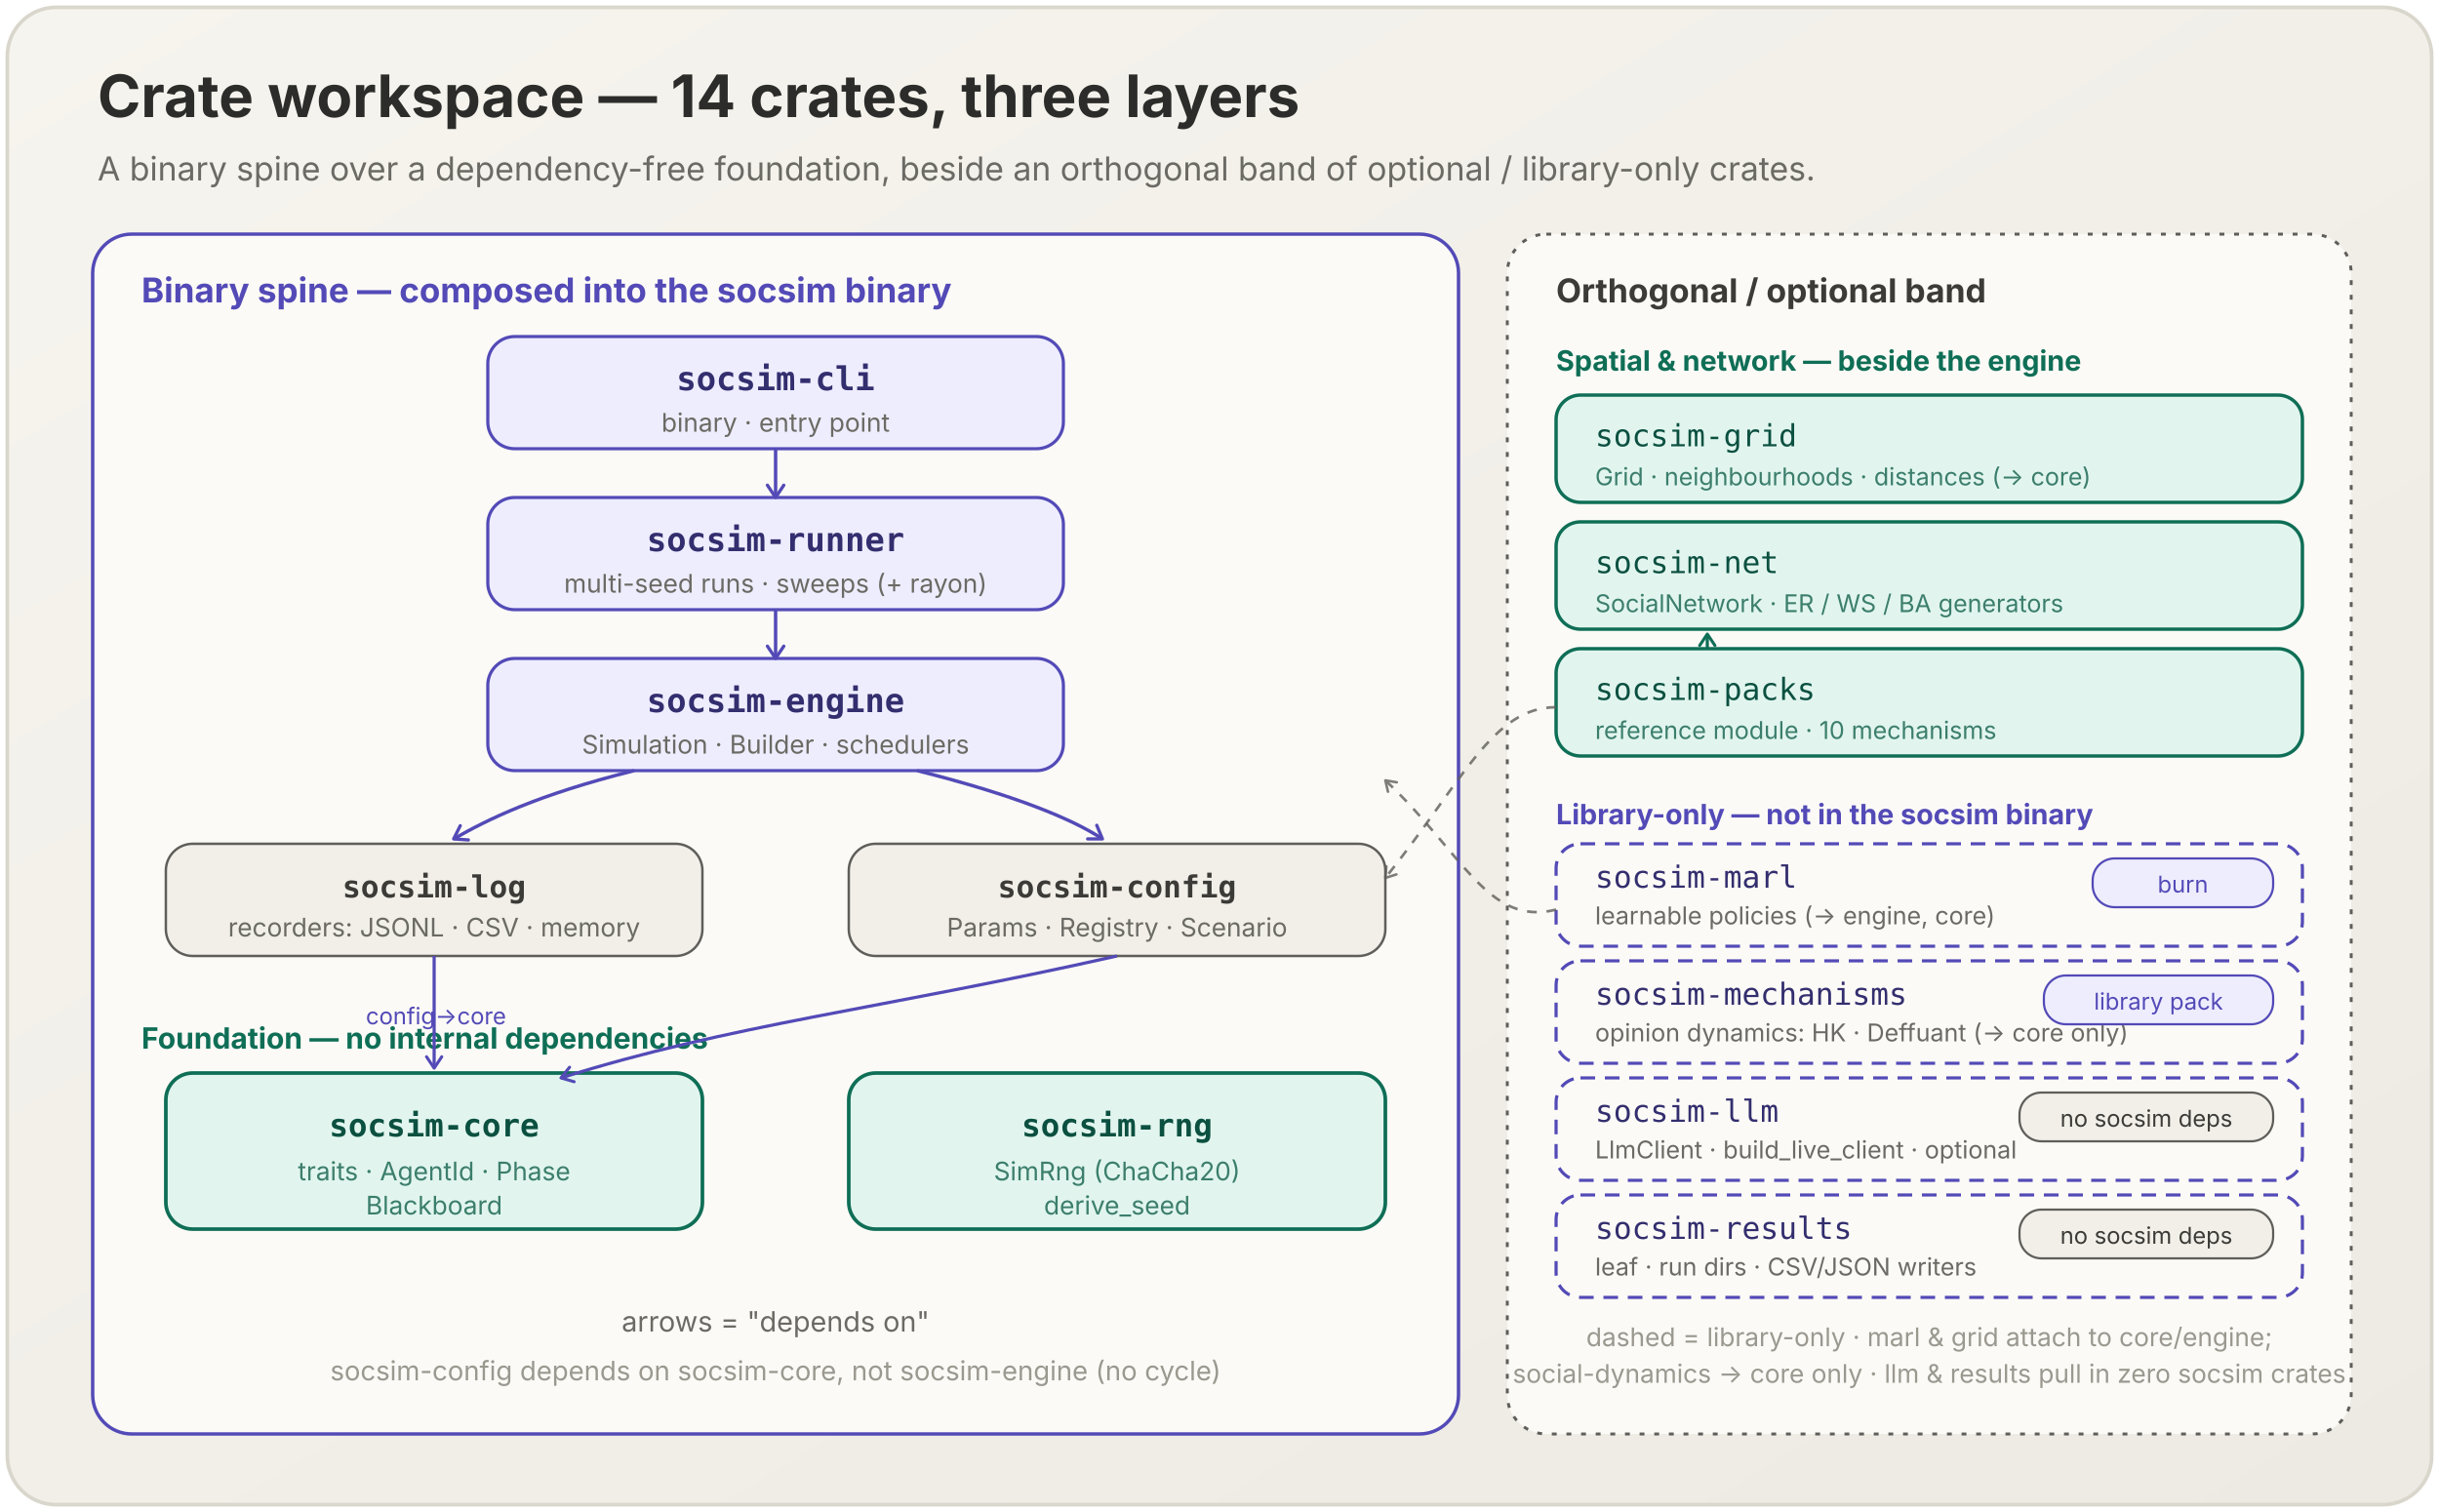
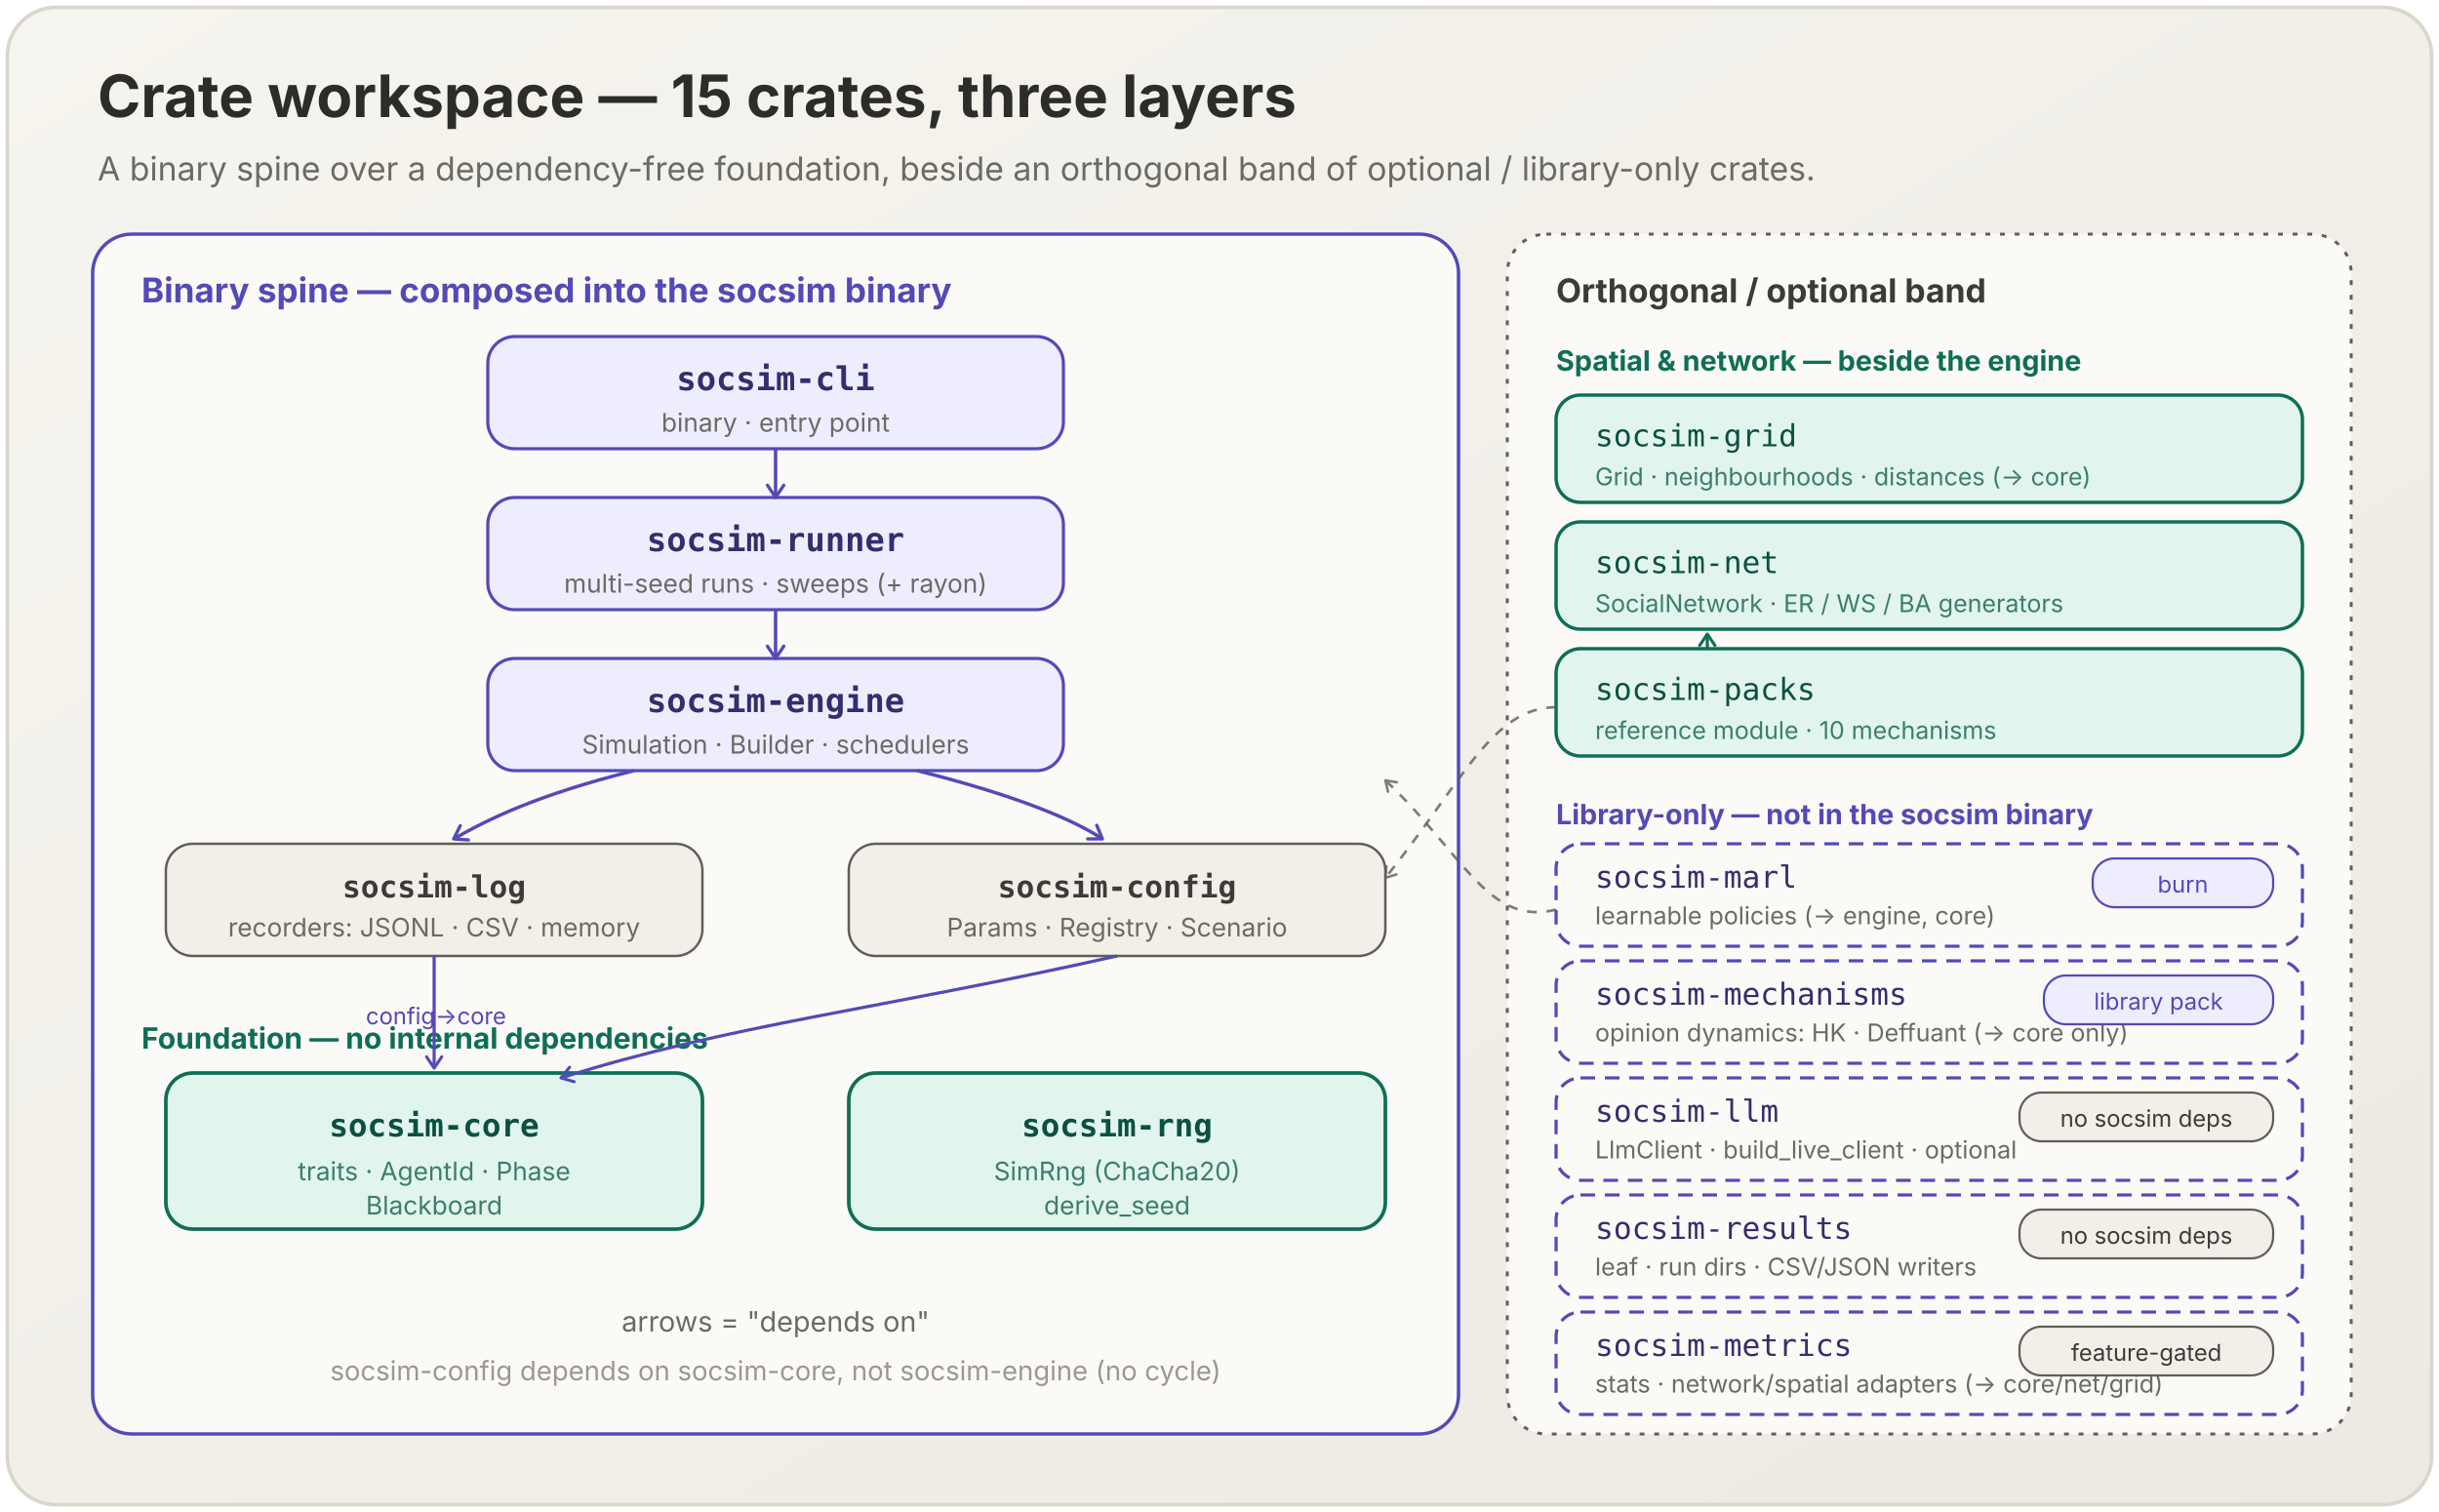
<svg xmlns="http://www.w3.org/2000/svg" width="100%" viewBox="0 0 1000 620" role="img">
  <defs>
    <linearGradient id="bg" x1="0" y1="0" x2="1" y2="1">
      <stop offset="0" stop-color="#F6F4EE" />
      <stop offset="1" stop-color="#ECEAE2" />
    </linearGradient>
    <marker id="hr" viewBox="0 0 10 10" refX="8" refY="5" markerWidth="6" markerHeight="6" orient="auto-start-reverse">
      <path d="M2 1L8 5L2 9" fill="none" stroke="#534AB7" stroke-width="1.6" stroke-linecap="round" stroke-linejoin="round" />
    </marker>
    <marker id="gr" viewBox="0 0 10 10" refX="8" refY="5" markerWidth="6" markerHeight="6" orient="auto-start-reverse">
      <path d="M2 1L8 5L2 9" fill="none" stroke="#0F6E56" stroke-width="1.6" stroke-linecap="round" stroke-linejoin="round" />
    </marker>
    <marker id="mr" viewBox="0 0 10 10" refX="8" refY="5" markerWidth="6" markerHeight="6" orient="auto-start-reverse">
      <path d="M2 1L8 5L2 9" fill="none" stroke="#5F5E5A" stroke-width="1.6" stroke-linecap="round" stroke-linejoin="round" />
    </marker>
    <style>
    .title { font-family: -apple-system, "Helvetica Neue", "Hiragino Sans", sans-serif; font-weight: 700; }
    .body  { font-family: -apple-system, "Helvetica Neue", "Hiragino Sans", sans-serif; }
    .mono  { font-family: "SFMono-Regular", Menlo, Consolas, monospace; }
  </style>
  </defs>
  <rect x="3" y="3" width="994" height="614" rx="20" fill="url(#bg)" stroke="#D9D6CC" stroke-width="1.5" />
-   <text class="title" x="40" y="48" font-size="24" fill="#2C2C2A">Crate workspace — 14 crates, three layers</text>
+   <text class="title" x="40" y="48" font-size="24" fill="#2C2C2A">Crate workspace — 15 crates, three layers</text>
  <text class="body" x="40" y="74" font-size="13.5" fill="#6B6A64">A binary spine over a dependency-free foundation, beside an orthogonal band of optional / library-only crates.</text>
  <rect x="38" y="96" width="560" height="492" rx="16" fill="#FBFAF6" stroke="#534AB7" stroke-width="1.4" />
  <text class="title" x="58" y="124" font-size="14" fill="#534AB7">Binary spine — composed into the socsim binary</text>
  <rect x="200" y="138" width="236" height="46" rx="11" fill="#EEEDFE" stroke="#534AB7" stroke-width="1.3" />
  <text class="mono" x="318" y="160" font-size="13.5" fill="#332E6E" text-anchor="middle" font-weight="700">socsim-cli</text>
  <text class="body" x="318" y="177" font-size="10.5" fill="#6B6A64" text-anchor="middle">binary · entry point</text>
  <rect x="200" y="204" width="236" height="46" rx="11" fill="#EEEDFE" stroke="#534AB7" stroke-width="1.3" />
  <text class="mono" x="318" y="226" font-size="13.5" fill="#332E6E" text-anchor="middle" font-weight="700">socsim-runner</text>
  <text class="body" x="318" y="243" font-size="10.5" fill="#6B6A64" text-anchor="middle">multi-seed runs · sweeps (+ rayon)</text>
  <rect x="200" y="270" width="236" height="46" rx="11" fill="#EEEDFE" stroke="#534AB7" stroke-width="1.3" />
  <text class="mono" x="318" y="292" font-size="13.5" fill="#332E6E" text-anchor="middle" font-weight="700">socsim-engine</text>
  <text class="body" x="318" y="309" font-size="10.5" fill="#6B6A64" text-anchor="middle">Simulation · Builder · schedulers</text>
  <rect x="68" y="346" width="220" height="46" rx="11" fill="#F1EFE8" stroke="#5F5E5A" stroke-width="1" />
  <text class="mono" x="178" y="368" font-size="12.5" fill="#3C3B37" text-anchor="middle" font-weight="600">socsim-log</text>
  <text class="body" x="178" y="384" font-size="10.5" fill="#6B6A64" text-anchor="middle">recorders: JSONL · CSV · memory</text>
  <rect x="348" y="346" width="220" height="46" rx="11" fill="#F1EFE8" stroke="#5F5E5A" stroke-width="1" />
  <text class="mono" x="458" y="368" font-size="12.5" fill="#3C3B37" text-anchor="middle" font-weight="600">socsim-config</text>
  <text class="body" x="458" y="384" font-size="10.5" fill="#6B6A64" text-anchor="middle">Params · Registry · Scenario</text>
  <text class="body" x="58" y="430" font-size="12" fill="#0F6E56" font-weight="700">Foundation — no internal dependencies</text>
  <rect x="68" y="440" width="220" height="64" rx="11" fill="#E1F5EE" stroke="#0F6E56" stroke-width="1.5" />
  <text class="mono" x="178" y="466" font-size="13" fill="#0B5040" text-anchor="middle" font-weight="700">socsim-core</text>
  <text class="body" x="178" y="484" font-size="10.5" fill="#3C7E6C" text-anchor="middle">traits · AgentId · Phase</text>
  <text class="body" x="178" y="498" font-size="10.5" fill="#3C7E6C" text-anchor="middle">Blackboard</text>
  <rect x="348" y="440" width="220" height="64" rx="11" fill="#E1F5EE" stroke="#0F6E56" stroke-width="1.5" />
  <text class="mono" x="458" y="466" font-size="13" fill="#0B5040" text-anchor="middle" font-weight="700">socsim-rng</text>
  <text class="body" x="458" y="484" font-size="10.5" fill="#3C7E6C" text-anchor="middle">SimRng (ChaCha20)</text>
  <text class="body" x="458" y="498" font-size="10.5" fill="#3C7E6C" text-anchor="middle">derive_seed</text>
  <text class="body" x="318" y="546" font-size="11.5" fill="#6B6A64" text-anchor="middle">arrows = "depends on"</text>
  <text class="body" x="318" y="566" font-size="11" fill="#9A988F" text-anchor="middle">socsim-config depends on socsim-core, not socsim-engine (no cycle)</text>
  <g stroke="#534AB7" stroke-width="1.4" fill="none">
    <path d="M318 184 V204" marker-end="url(#hr)" />
    <path d="M318 250 V270" marker-end="url(#hr)" />
    <path d="M260 316 C 220 326, 200 336, 186 344" marker-end="url(#hr)" />
    <path d="M376 316 C 416 326, 440 336, 452 344" marker-end="url(#hr)" />
  </g>
  <g stroke="#534AB7" stroke-width="1.3" fill="none">
    <path d="M178 392 V438" marker-end="url(#hr)" />
    <path d="M458 392 C 360 414, 300 420, 230 442" marker-end="url(#hr)" />
  </g>
  <text class="body" x="150" y="420" font-size="9.5" fill="#534AB7">config→core</text>
  <rect x="618" y="96" width="346" height="492" rx="16" fill="#FBFAF6" stroke="#5F5E5A" stroke-width="1.2" stroke-dasharray="2 4" />
  <text class="title" x="638" y="124" font-size="13.5" fill="#3C3B37">Orthogonal / optional band</text>
  <text class="body" x="638" y="152" font-size="11.5" fill="#0F6E56" font-weight="700">Spatial &amp; network — beside the engine</text>
  <rect x="638" y="162" width="306" height="44" rx="10" fill="#E1F5EE" stroke="#0F6E56" stroke-width="1.4" />
  <text class="mono" x="654" y="183" font-size="12.5" fill="#0B5040">socsim-grid</text>
  <text class="body" x="654" y="199" font-size="10" fill="#3C7E6C">Grid · neighbourhoods · distances (→ core)</text>
  <rect x="638" y="214" width="306" height="44" rx="10" fill="#E1F5EE" stroke="#0F6E56" stroke-width="1.4" />
  <text class="mono" x="654" y="235" font-size="12.5" fill="#0B5040">socsim-net</text>
  <text class="body" x="654" y="251" font-size="10" fill="#3C7E6C">SocialNetwork · ER / WS / BA generators</text>
  <rect x="638" y="266" width="306" height="44" rx="10" fill="#E1F5EE" stroke="#0F6E56" stroke-width="1.4" />
  <text class="mono" x="654" y="287" font-size="12.5" fill="#0B5040">socsim-packs</text>
  <text class="body" x="654" y="303" font-size="10" fill="#3C7E6C">reference module · 10 mechanisms</text>
  <text class="body" x="638" y="338" font-size="11.5" fill="#534AB7" font-weight="700">Library-only — not in the socsim binary</text>
  <rect x="638" y="346" width="306" height="42" rx="10" fill="#FBFAF6" stroke="#534AB7" stroke-width="1.3" stroke-dasharray="6 4" />
  <text class="mono" x="654" y="364" font-size="12.5" fill="#332E6E">socsim-marl</text>
  <text class="body" x="654" y="379" font-size="10" fill="#6B6A64">learnable policies (→ engine, core)</text>
  <rect x="858" y="352" width="74" height="20" rx="9" fill="#EEEDFE" stroke="#534AB7" stroke-width="0.9" />
  <text class="body" x="895" y="366" font-size="9.5" fill="#534AB7" text-anchor="middle">burn</text>
  <rect x="638" y="394" width="306" height="42" rx="10" fill="#FBFAF6" stroke="#534AB7" stroke-width="1.3" stroke-dasharray="6 4" />
  <text class="mono" x="654" y="412" font-size="12.5" fill="#332E6E">socsim-mechanisms</text>
  <text class="body" x="654" y="427" font-size="10" fill="#6B6A64">opinion dynamics: HK · Deffuant (→ core only)</text>
  <rect x="838" y="400" width="94" height="20" rx="9" fill="#EEEDFE" stroke="#534AB7" stroke-width="0.9" />
  <text class="body" x="885" y="414" font-size="9.5" fill="#534AB7" text-anchor="middle">library pack</text>
  <rect x="638" y="442" width="306" height="42" rx="10" fill="#FBFAF6" stroke="#534AB7" stroke-width="1.3" stroke-dasharray="6 4" />
  <text class="mono" x="654" y="460" font-size="12.5" fill="#332E6E">socsim-llm</text>
  <text class="body" x="654" y="475" font-size="10" fill="#6B6A64">LlmClient · build_live_client · optional</text>
  <rect x="828" y="448" width="104" height="20" rx="9" fill="#F1EFE8" stroke="#5F5E5A" stroke-width="0.9" />
  <text class="body" x="880" y="462" font-size="9.5" fill="#3C3B37" text-anchor="middle">no socsim deps</text>
  <rect x="638" y="490" width="306" height="42" rx="10" fill="#FBFAF6" stroke="#534AB7" stroke-width="1.3" stroke-dasharray="6 4" />
  <text class="mono" x="654" y="508" font-size="12.5" fill="#332E6E">socsim-results</text>
  <text class="body" x="654" y="523" font-size="10" fill="#6B6A64">leaf · run dirs · CSV/JSON writers</text>
  <rect x="828" y="496" width="104" height="20" rx="9" fill="#F1EFE8" stroke="#5F5E5A" stroke-width="0.9" />
  <text class="body" x="880" y="510" font-size="9.5" fill="#3C3B37" text-anchor="middle">no socsim deps</text>
-   <text class="body" x="791" y="552" font-size="10.5" fill="#9A988F" text-anchor="middle">dashed = library-only · marl &amp; grid attach to core/engine;</text>
-   <text class="body" x="791" y="567" font-size="10.5" fill="#9A988F" text-anchor="middle">social-dynamics → core only · llm &amp; results pull in zero socsim crates</text>
+   <rect x="638" y="538" width="306" height="42" rx="10" fill="#FBFAF6" stroke="#534AB7" stroke-width="1.3" stroke-dasharray="6 4" />
+   <text class="mono" x="654" y="556" font-size="12.5" fill="#332E6E">socsim-metrics</text>
+   <text class="body" x="654" y="571" font-size="10" fill="#6B6A64">stats · network/spatial adapters (→ core/net/grid)</text>
+   <rect x="828" y="544" width="104" height="20" rx="9" fill="#F1EFE8" stroke="#5F5E5A" stroke-width="0.9" />
+   <text class="body" x="880" y="558" font-size="9.5" fill="#3C3B37" text-anchor="middle">feature-gated</text>
  <g stroke="#0F6E56" stroke-width="1.3" fill="none">
    <path d="M700 266 V260" marker-end="url(#gr)" />
  </g>
  <path d="M638 290 C 612 290, 600 320, 568 360" fill="none" stroke="#5F5E5A" stroke-width="1.1" stroke-dasharray="4 4" marker-end="url(#mr)" opacity="0.8" />
  <path d="M638 373 C 610 380, 600 350, 568 320" fill="none" stroke="#5F5E5A" stroke-width="1.1" stroke-dasharray="4 4" marker-end="url(#mr)" opacity="0.8" />
</svg>
